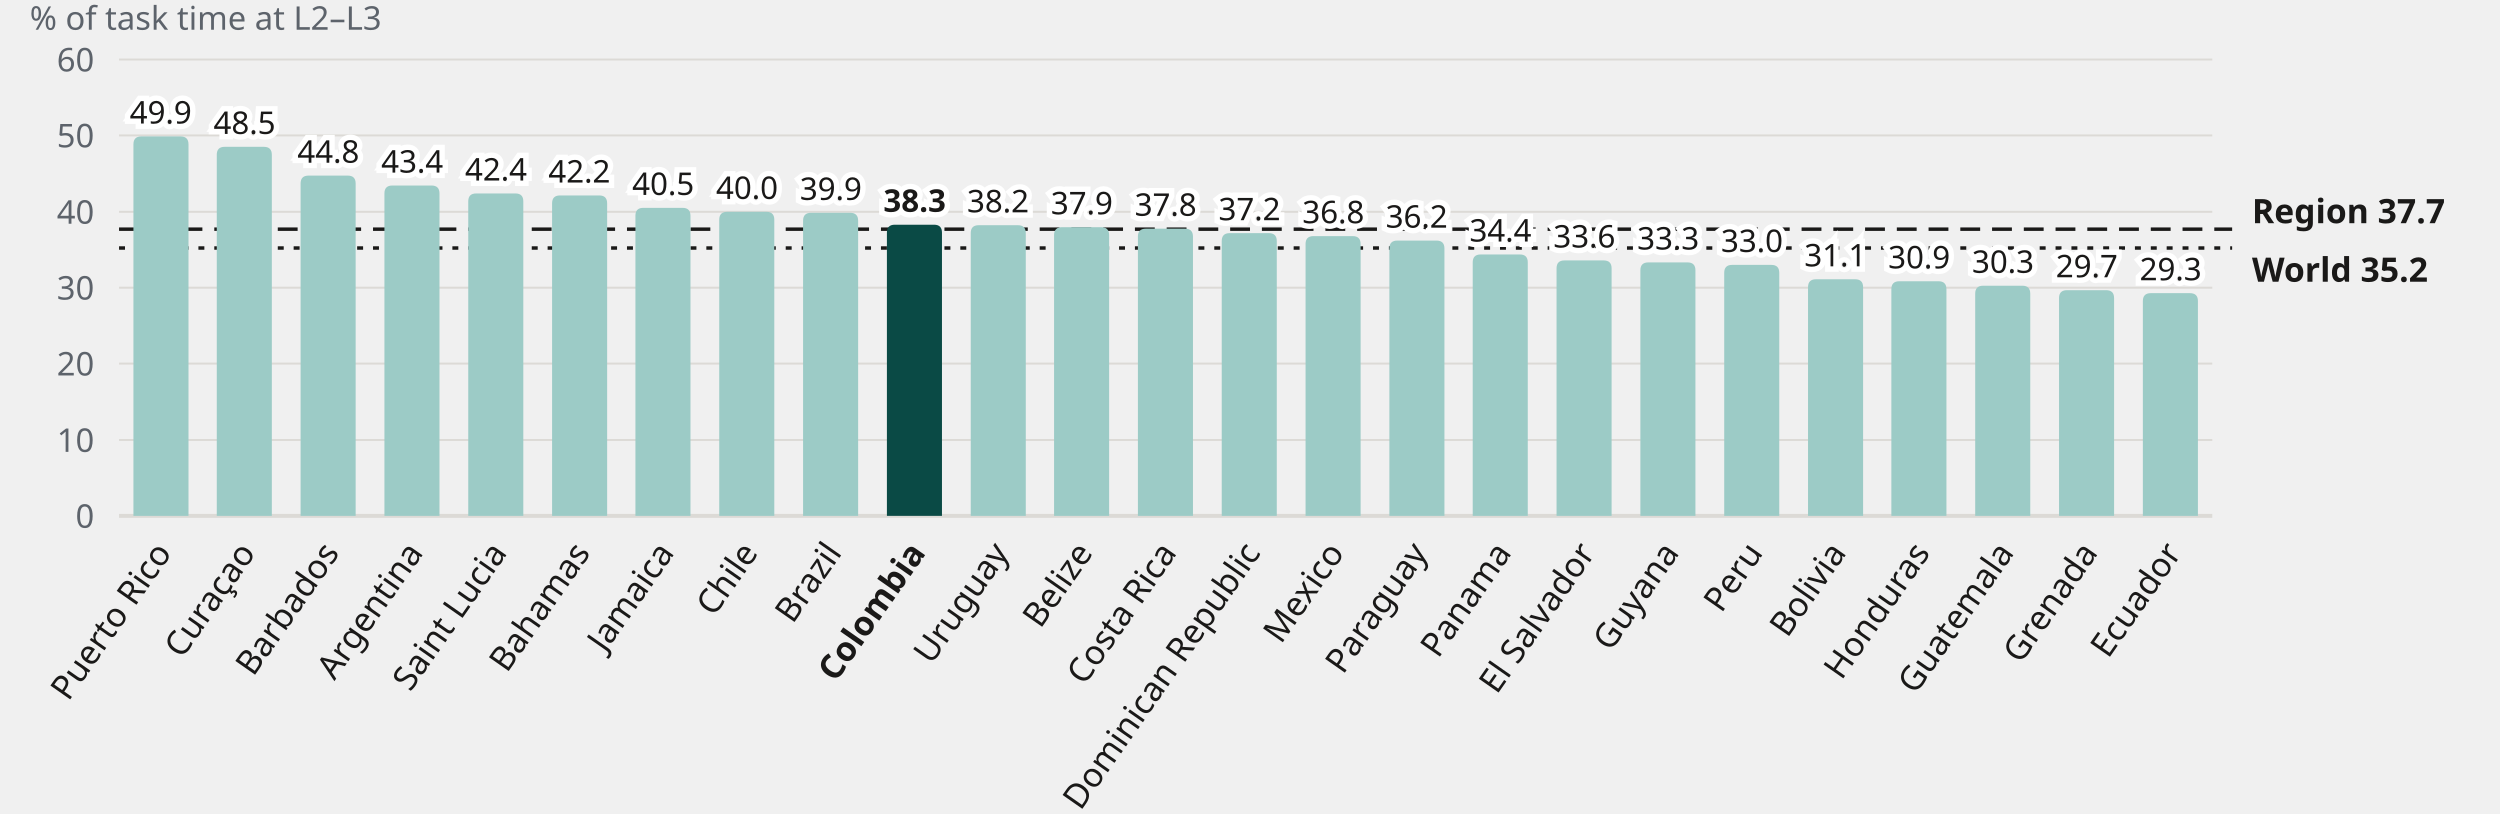
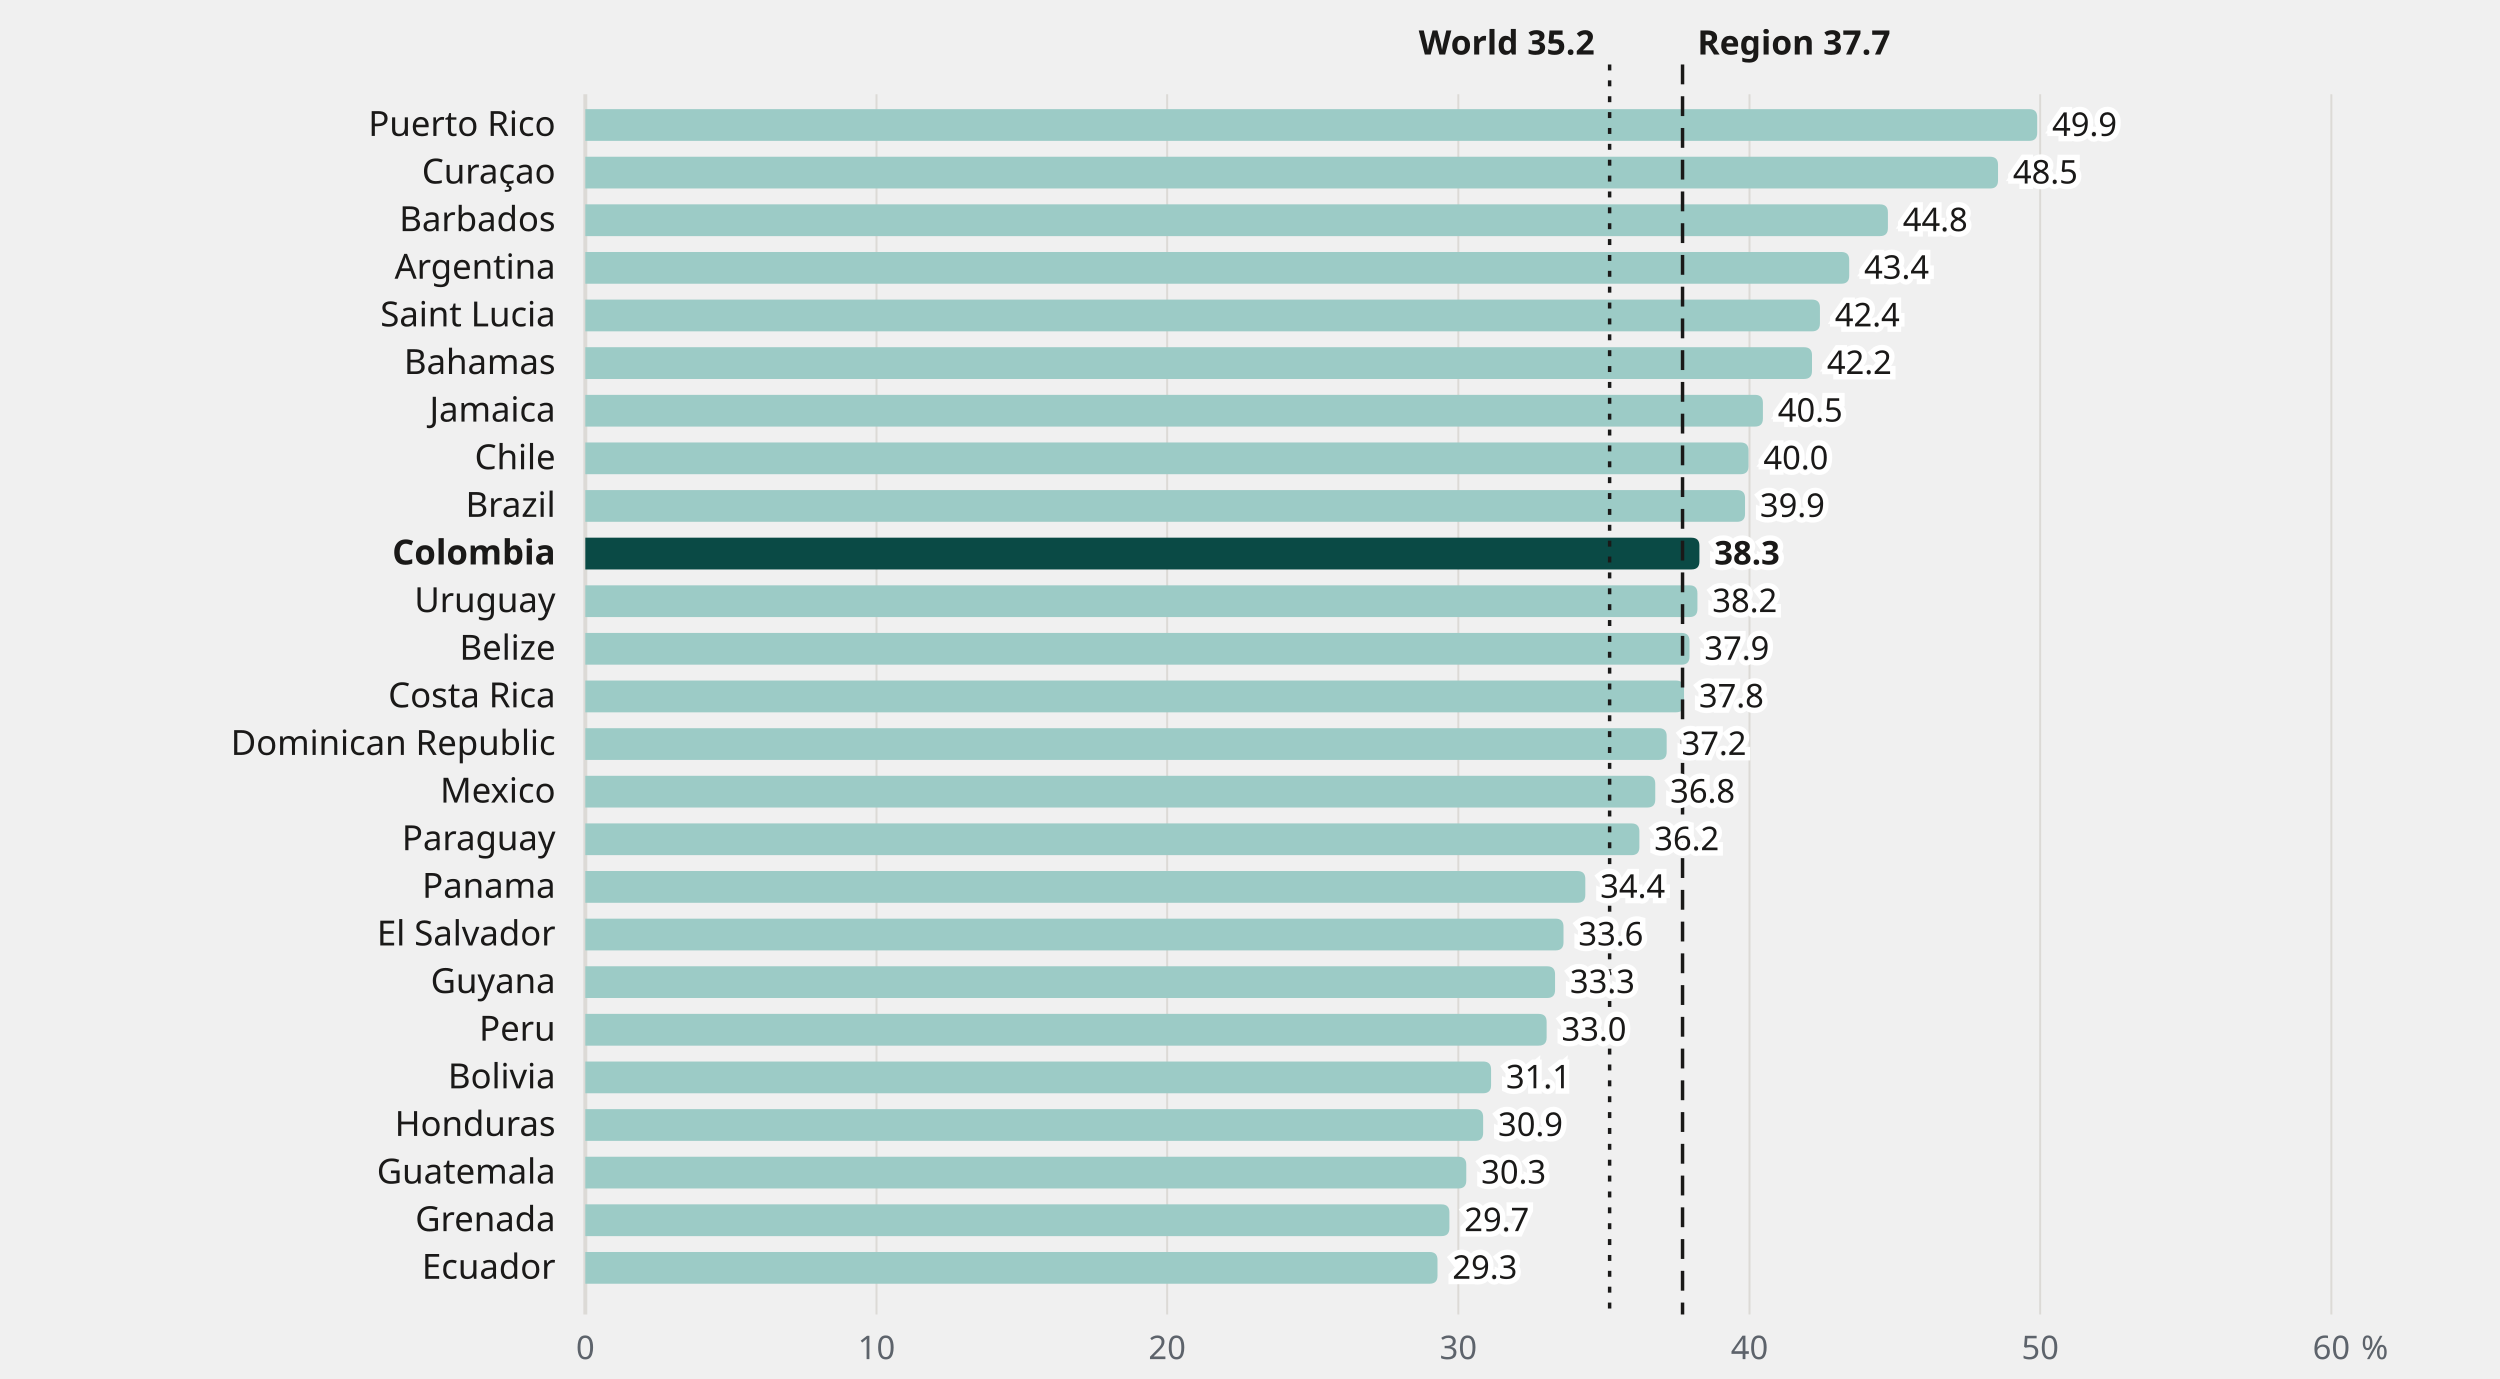
- <svg xmlns="http://www.w3.org/2000/svg" viewBox="0 0 504 164">
-   <line x1="24" x2="446" y1="104.0" y2="104.0" stroke="#dcdad6" stroke-width="0.8" />
-   <text x="19.0" y="106.4" font-family="Barlow" font-size="6.6" font-weight="400" fill="#5d636b" text-anchor="end">0</text>
-   <line x1="24" x2="446" y1="88.7" y2="88.7" stroke="#dcdad6" stroke-width="0.4" />
-   <text x="19.0" y="91.1" font-family="Barlow" font-size="6.6" font-weight="400" fill="#5d636b" text-anchor="end">10</text>
-   <line x1="24" x2="446" y1="73.3" y2="73.3" stroke="#dcdad6" stroke-width="0.4" />
-   <text x="19.0" y="75.7" font-family="Barlow" font-size="6.6" font-weight="400" fill="#5d636b" text-anchor="end">20</text>
-   <line x1="24" x2="446" y1="58.0" y2="58.0" stroke="#dcdad6" stroke-width="0.4" />
-   <text x="19.0" y="60.4" font-family="Barlow" font-size="6.6" font-weight="400" fill="#5d636b" text-anchor="end">30</text>
-   <line x1="24" x2="446" y1="42.7" y2="42.7" stroke="#dcdad6" stroke-width="0.4" />
-   <text x="19.0" y="45.1" font-family="Barlow" font-size="6.6" font-weight="400" fill="#5d636b" text-anchor="end">40</text>
-   <line x1="24" x2="446" y1="27.3" y2="27.3" stroke="#dcdad6" stroke-width="0.4" />
-   <text x="19.0" y="29.7" font-family="Barlow" font-size="6.6" font-weight="400" fill="#5d636b" text-anchor="end">50</text>
-   <line x1="24" x2="446" y1="12.0" y2="12.0" stroke="#dcdad6" stroke-width="0.4" />
-   <text x="19.0" y="14.4" font-family="Barlow" font-size="6.6" font-weight="400" fill="#5d636b" text-anchor="end">60</text>
-   <text x="6.0" y="6.0" font-family="Barlow" font-size="6.6" font-weight="400" fill="#5d636b" text-anchor="start">% of task time at L2–L3</text>
-   <line x1="24" x2="450" y1="46.2" y2="46.2" stroke="#1a1918" stroke-width="0.7" stroke-dasharray="4 2.4" />
-   <line x1="24" x2="450" y1="50.0" y2="50.0" stroke="#1a1918" stroke-width="0.7" stroke-dasharray="1.2 2" />
-   <path d="M26.9,104 V29.1 q0,-1.6 1.6,-1.6 h7.9 q1.6,0 1.6,1.6 V104 Z" fill="#9ccbc6" />
-   <text x="32.4" y="24.9" font-family="Barlow" font-size="6.3" font-weight="500" fill="#1a1918" text-anchor="middle" stroke="#fff" stroke-width="2.2" paint-order="stroke">49.9</text>
-   <text x="34.8" y="111.5" font-family="Barlow" font-size="6.8" font-weight="400" fill="#1a1918" text-anchor="end" transform="rotate(-55 34.8 111.5)">Puerto Rico</text>
-   <path d="M43.7,104 V31.2 q0,-1.6 1.6,-1.6 h7.9 q1.6,0 1.6,1.6 V104 Z" fill="#9ccbc6" />
-   <text x="49.3" y="27.0" font-family="Barlow" font-size="6.3" font-weight="500" fill="#1a1918" text-anchor="middle" stroke="#fff" stroke-width="2.2" paint-order="stroke">48.5</text>
-   <text x="51.7" y="111.5" font-family="Barlow" font-size="6.8" font-weight="400" fill="#1a1918" text-anchor="end" transform="rotate(-55 51.7 111.5)">Curaçao</text>
-   <path d="M60.6,104 V37.0 q0,-1.6 1.6,-1.6 h7.9 q1.6,0 1.6,1.6 V104 Z" fill="#9ccbc6" />
-   <text x="66.2" y="32.8" font-family="Barlow" font-size="6.3" font-weight="500" fill="#1a1918" text-anchor="middle" stroke="#fff" stroke-width="2.2" paint-order="stroke">44.8</text>
-   <text x="68.6" y="111.5" font-family="Barlow" font-size="6.8" font-weight="400" fill="#1a1918" text-anchor="end" transform="rotate(-55 68.6 111.5)">Barbados</text>
-   <path d="M77.5,104 V39.0 q0,-1.6 1.6,-1.6 h7.9 q1.6,0 1.6,1.6 V104 Z" fill="#9ccbc6" />
-   <text x="83.1" y="34.8" font-family="Barlow" font-size="6.3" font-weight="500" fill="#1a1918" text-anchor="middle" stroke="#fff" stroke-width="2.2" paint-order="stroke">43.4</text>
-   <text x="85.5" y="111.5" font-family="Barlow" font-size="6.8" font-weight="400" fill="#1a1918" text-anchor="end" transform="rotate(-55 85.5 111.5)">Argentina</text>
-   <path d="M94.4,104 V40.6 q0,-1.6 1.6,-1.6 h7.9 q1.6,0 1.6,1.6 V104 Z" fill="#9ccbc6" />
-   <text x="100.0" y="36.4" font-family="Barlow" font-size="6.3" font-weight="500" fill="#1a1918" text-anchor="middle" stroke="#fff" stroke-width="2.2" paint-order="stroke">42.4</text>
-   <text x="102.4" y="111.5" font-family="Barlow" font-size="6.8" font-weight="400" fill="#1a1918" text-anchor="end" transform="rotate(-55 102.4 111.5)">Saint Lucia</text>
-   <path d="M111.3,104 V41.0 q0,-1.6 1.6,-1.6 h7.9 q1.6,0 1.6,1.6 V104 Z" fill="#9ccbc6" />
-   <text x="116.8" y="36.8" font-family="Barlow" font-size="6.3" font-weight="500" fill="#1a1918" text-anchor="middle" stroke="#fff" stroke-width="2.2" paint-order="stroke">42.2</text>
-   <text x="119.2" y="111.5" font-family="Barlow" font-size="6.8" font-weight="400" fill="#1a1918" text-anchor="end" transform="rotate(-55 119.2 111.5)">Bahamas</text>
-   <path d="M128.1,104 V43.5 q0,-1.6 1.6,-1.6 h7.9 q1.6,0 1.6,1.6 V104 Z" fill="#9ccbc6" />
-   <text x="133.7" y="39.3" font-family="Barlow" font-size="6.3" font-weight="500" fill="#1a1918" text-anchor="middle" stroke="#fff" stroke-width="2.2" paint-order="stroke">40.5</text>
-   <text x="136.1" y="111.5" font-family="Barlow" font-size="6.8" font-weight="400" fill="#1a1918" text-anchor="end" transform="rotate(-55 136.1 111.5)">Jamaica</text>
-   <path d="M145.0,104 V44.3 q0,-1.6 1.6,-1.6 h7.9 q1.6,0 1.6,1.6 V104 Z" fill="#9ccbc6" />
-   <text x="150.6" y="40.1" font-family="Barlow" font-size="6.3" font-weight="500" fill="#1a1918" text-anchor="middle" stroke="#fff" stroke-width="2.2" paint-order="stroke">40.0</text>
-   <text x="153.0" y="111.5" font-family="Barlow" font-size="6.8" font-weight="400" fill="#1a1918" text-anchor="end" transform="rotate(-55 153.0 111.5)">Chile</text>
-   <path d="M161.9,104 V44.5 q0,-1.6 1.6,-1.6 h7.9 q1.6,0 1.6,1.6 V104 Z" fill="#9ccbc6" />
-   <text x="167.5" y="40.3" font-family="Barlow" font-size="6.3" font-weight="500" fill="#1a1918" text-anchor="middle" stroke="#fff" stroke-width="2.2" paint-order="stroke">39.9</text>
-   <text x="169.9" y="111.5" font-family="Barlow" font-size="6.8" font-weight="400" fill="#1a1918" text-anchor="end" transform="rotate(-55 169.9 111.5)">Brazil</text>
-   <path d="M178.8,104 V46.9 q0,-1.6 1.6,-1.6 h7.9 q1.6,0 1.6,1.6 V104 Z" fill="#0a4a45" />
-   <text x="184.4" y="42.7" font-family="Barlow" font-size="6.3" font-weight="700" fill="#1a1918" text-anchor="middle" stroke="#fff" stroke-width="2.2" paint-order="stroke">38.3</text>
-   <text x="186.8" y="111.5" font-family="Barlow" font-size="6.8" font-weight="700" fill="#1a1918" text-anchor="end" transform="rotate(-55 186.8 111.5)">Colombia</text>
-   <path d="M195.7,104 V47.0 q0,-1.6 1.6,-1.6 h7.9 q1.6,0 1.6,1.6 V104 Z" fill="#9ccbc6" />
-   <text x="201.2" y="42.8" font-family="Barlow" font-size="6.3" font-weight="500" fill="#1a1918" text-anchor="middle" stroke="#fff" stroke-width="2.2" paint-order="stroke">38.2</text>
-   <text x="203.6" y="111.5" font-family="Barlow" font-size="6.8" font-weight="400" fill="#1a1918" text-anchor="end" transform="rotate(-55 203.6 111.5)">Uruguay</text>
-   <path d="M212.5,104 V47.4 q0,-1.6 1.6,-1.6 h7.9 q1.6,0 1.6,1.6 V104 Z" fill="#9ccbc6" />
-   <text x="218.1" y="43.2" font-family="Barlow" font-size="6.3" font-weight="500" fill="#1a1918" text-anchor="middle" stroke="#fff" stroke-width="2.2" paint-order="stroke">37.9</text>
-   <text x="220.5" y="111.5" font-family="Barlow" font-size="6.8" font-weight="400" fill="#1a1918" text-anchor="end" transform="rotate(-55 220.5 111.5)">Belize</text>
-   <path d="M229.4,104 V47.7 q0,-1.6 1.6,-1.6 h7.9 q1.6,0 1.6,1.6 V104 Z" fill="#9ccbc6" />
-   <text x="235.0" y="43.5" font-family="Barlow" font-size="6.3" font-weight="500" fill="#1a1918" text-anchor="middle" stroke="#fff" stroke-width="2.2" paint-order="stroke">37.8</text>
-   <text x="237.4" y="111.5" font-family="Barlow" font-size="6.8" font-weight="400" fill="#1a1918" text-anchor="end" transform="rotate(-55 237.4 111.5)">Costa Rica</text>
-   <path d="M246.3,104 V48.6 q0,-1.6 1.6,-1.6 h7.9 q1.6,0 1.6,1.6 V104 Z" fill="#9ccbc6" />
-   <text x="251.9" y="44.4" font-family="Barlow" font-size="6.3" font-weight="500" fill="#1a1918" text-anchor="middle" stroke="#fff" stroke-width="2.2" paint-order="stroke">37.2</text>
-   <text x="254.3" y="111.5" font-family="Barlow" font-size="6.8" font-weight="400" fill="#1a1918" text-anchor="end" transform="rotate(-55 254.3 111.5)">Dominican Republic</text>
-   <path d="M263.2,104 V49.2 q0,-1.6 1.6,-1.6 h7.9 q1.6,0 1.6,1.6 V104 Z" fill="#9ccbc6" />
-   <text x="268.8" y="45.0" font-family="Barlow" font-size="6.3" font-weight="500" fill="#1a1918" text-anchor="middle" stroke="#fff" stroke-width="2.2" paint-order="stroke">36.8</text>
-   <text x="271.2" y="111.5" font-family="Barlow" font-size="6.8" font-weight="400" fill="#1a1918" text-anchor="end" transform="rotate(-55 271.2 111.5)">Mexico</text>
-   <path d="M280.1,104 V50.1 q0,-1.6 1.6,-1.6 h7.9 q1.6,0 1.6,1.6 V104 Z" fill="#9ccbc6" />
-   <text x="285.6" y="45.9" font-family="Barlow" font-size="6.3" font-weight="500" fill="#1a1918" text-anchor="middle" stroke="#fff" stroke-width="2.2" paint-order="stroke">36.2</text>
-   <text x="288.0" y="111.5" font-family="Barlow" font-size="6.8" font-weight="400" fill="#1a1918" text-anchor="end" transform="rotate(-55 288.0 111.5)">Paraguay</text>
-   <path d="M296.9,104 V52.9 q0,-1.6 1.6,-1.6 h7.9 q1.6,0 1.6,1.6 V104 Z" fill="#9ccbc6" />
-   <text x="302.5" y="48.7" font-family="Barlow" font-size="6.3" font-weight="500" fill="#1a1918" text-anchor="middle" stroke="#fff" stroke-width="2.2" paint-order="stroke">34.4</text>
-   <text x="304.9" y="111.5" font-family="Barlow" font-size="6.8" font-weight="400" fill="#1a1918" text-anchor="end" transform="rotate(-55 304.9 111.5)">Panama</text>
-   <path d="M313.8,104 V54.1 q0,-1.6 1.6,-1.6 h7.9 q1.6,0 1.6,1.6 V104 Z" fill="#9ccbc6" />
-   <text x="319.4" y="49.9" font-family="Barlow" font-size="6.3" font-weight="500" fill="#1a1918" text-anchor="middle" stroke="#fff" stroke-width="2.2" paint-order="stroke">33.6</text>
-   <text x="321.8" y="111.5" font-family="Barlow" font-size="6.8" font-weight="400" fill="#1a1918" text-anchor="end" transform="rotate(-55 321.8 111.5)">El Salvador</text>
-   <path d="M330.7,104 V54.5 q0,-1.6 1.6,-1.6 h7.9 q1.6,0 1.6,1.6 V104 Z" fill="#9ccbc6" />
-   <text x="336.3" y="50.3" font-family="Barlow" font-size="6.3" font-weight="500" fill="#1a1918" text-anchor="middle" stroke="#fff" stroke-width="2.2" paint-order="stroke">33.3</text>
-   <text x="338.7" y="111.5" font-family="Barlow" font-size="6.8" font-weight="400" fill="#1a1918" text-anchor="end" transform="rotate(-55 338.7 111.5)">Guyana</text>
-   <path d="M347.6,104 V55.0 q0,-1.6 1.6,-1.6 h7.9 q1.6,0 1.6,1.6 V104 Z" fill="#9ccbc6" />
-   <text x="353.2" y="50.8" font-family="Barlow" font-size="6.3" font-weight="500" fill="#1a1918" text-anchor="middle" stroke="#fff" stroke-width="2.2" paint-order="stroke">33.0</text>
-   <text x="355.6" y="111.5" font-family="Barlow" font-size="6.8" font-weight="400" fill="#1a1918" text-anchor="end" transform="rotate(-55 355.6 111.5)">Peru</text>
-   <path d="M364.5,104 V57.9 q0,-1.6 1.6,-1.6 h7.9 q1.6,0 1.6,1.6 V104 Z" fill="#9ccbc6" />
-   <text x="370.0" y="53.7" font-family="Barlow" font-size="6.3" font-weight="500" fill="#1a1918" text-anchor="middle" stroke="#fff" stroke-width="2.2" paint-order="stroke">31.1</text>
-   <text x="372.4" y="111.5" font-family="Barlow" font-size="6.8" font-weight="400" fill="#1a1918" text-anchor="end" transform="rotate(-55 372.4 111.5)">Bolivia</text>
-   <path d="M381.3,104 V58.3 q0,-1.6 1.6,-1.6 h7.9 q1.6,0 1.6,1.6 V104 Z" fill="#9ccbc6" />
-   <text x="386.9" y="54.1" font-family="Barlow" font-size="6.3" font-weight="500" fill="#1a1918" text-anchor="middle" stroke="#fff" stroke-width="2.2" paint-order="stroke">30.9</text>
-   <text x="389.3" y="111.5" font-family="Barlow" font-size="6.8" font-weight="400" fill="#1a1918" text-anchor="end" transform="rotate(-55 389.3 111.5)">Honduras</text>
-   <path d="M398.2,104 V59.2 q0,-1.6 1.6,-1.6 h7.9 q1.6,0 1.6,1.6 V104 Z" fill="#9ccbc6" />
-   <text x="403.8" y="55.0" font-family="Barlow" font-size="6.3" font-weight="500" fill="#1a1918" text-anchor="middle" stroke="#fff" stroke-width="2.2" paint-order="stroke">30.3</text>
-   <text x="406.2" y="111.5" font-family="Barlow" font-size="6.8" font-weight="400" fill="#1a1918" text-anchor="end" transform="rotate(-55 406.2 111.5)">Guatemala</text>
-   <path d="M415.1,104 V60.1 q0,-1.6 1.6,-1.6 h7.9 q1.6,0 1.6,1.6 V104 Z" fill="#9ccbc6" />
-   <text x="420.7" y="55.9" font-family="Barlow" font-size="6.3" font-weight="500" fill="#1a1918" text-anchor="middle" stroke="#fff" stroke-width="2.2" paint-order="stroke">29.7</text>
-   <text x="423.1" y="111.5" font-family="Barlow" font-size="6.8" font-weight="400" fill="#1a1918" text-anchor="end" transform="rotate(-55 423.1 111.5)">Grenada</text>
-   <path d="M432.0,104 V60.7 q0,-1.6 1.6,-1.6 h7.9 q1.6,0 1.6,1.6 V104 Z" fill="#9ccbc6" />
-   <text x="437.6" y="56.5" font-family="Barlow" font-size="6.3" font-weight="500" fill="#1a1918" text-anchor="middle" stroke="#fff" stroke-width="2.2" paint-order="stroke">29.3</text>
-   <text x="440.0" y="111.5" font-family="Barlow" font-size="6.8" font-weight="400" fill="#1a1918" text-anchor="end" transform="rotate(-55 440.0 111.5)">Ecuador</text>
-   <text x="454.0" y="45.0" font-family="Barlow" font-size="6.8" font-weight="600" fill="#1a1918" text-anchor="start">Region 37.7</text>
-   <text x="454.0" y="56.8" font-family="Barlow" font-size="6.8" font-weight="600" fill="#1a1918" text-anchor="start">World 35.2</text>
+ <svg xmlns="http://www.w3.org/2000/svg" viewBox="0 0 504 278">
+   <line x1="118.0" x2="118.0" y1="19" y2="265.0" stroke="#dcdad6" stroke-width="0.8" />
+   <text x="118.0" y="274.0" font-family="Barlow" font-size="6.6" font-weight="400" fill="#5d636b" text-anchor="middle">0</text>
+   <line x1="176.7" x2="176.7" y1="19" y2="265.0" stroke="#dcdad6" stroke-width="0.4" />
+   <text x="176.7" y="274.0" font-family="Barlow" font-size="6.6" font-weight="400" fill="#5d636b" text-anchor="middle">10</text>
+   <line x1="235.3" x2="235.3" y1="19" y2="265.0" stroke="#dcdad6" stroke-width="0.4" />
+   <text x="235.3" y="274.0" font-family="Barlow" font-size="6.6" font-weight="400" fill="#5d636b" text-anchor="middle">20</text>
+   <line x1="294.0" x2="294.0" y1="19" y2="265.0" stroke="#dcdad6" stroke-width="0.4" />
+   <text x="294.0" y="274.0" font-family="Barlow" font-size="6.6" font-weight="400" fill="#5d636b" text-anchor="middle">30</text>
+   <line x1="352.7" x2="352.7" y1="19" y2="265.0" stroke="#dcdad6" stroke-width="0.4" />
+   <text x="352.7" y="274.0" font-family="Barlow" font-size="6.6" font-weight="400" fill="#5d636b" text-anchor="middle">40</text>
+   <line x1="411.3" x2="411.3" y1="19" y2="265.0" stroke="#dcdad6" stroke-width="0.4" />
+   <text x="411.3" y="274.0" font-family="Barlow" font-size="6.6" font-weight="400" fill="#5d636b" text-anchor="middle">50</text>
+   <line x1="470.0" x2="470.0" y1="19" y2="265.0" stroke="#dcdad6" stroke-width="0.4" />
+   <text x="470.0" y="274.0" font-family="Barlow" font-size="6.6" font-weight="400" fill="#5d636b" text-anchor="middle">60</text>
+   <text x="476.0" y="274.0" font-family="Barlow" font-size="6.6" font-weight="400" fill="#5d636b" text-anchor="start">%</text>
+   <path d="M118,22.0 H409.1 q1.6,0 1.6,1.6 V26.8 q0,1.6 -1.6,1.6 H118 Z" fill="#9ccbc6" />
+   <text x="112.0" y="27.4" font-family="Barlow" font-size="7" font-weight="400" fill="#1a1918" text-anchor="end">Puerto Rico</text>
+   <path d="M118,31.6 H401.2 q1.6,0 1.6,1.6 V36.4 q0,1.6 -1.6,1.6 H118 Z" fill="#9ccbc6" />
+   <text x="112.0" y="37.0" font-family="Barlow" font-size="7" font-weight="400" fill="#1a1918" text-anchor="end">Curaçao</text>
+   <path d="M118,41.2 H379.0 q1.6,0 1.6,1.6 V46.0 q0,1.6 -1.6,1.6 H118 Z" fill="#9ccbc6" />
+   <text x="112.0" y="46.6" font-family="Barlow" font-size="7" font-weight="400" fill="#1a1918" text-anchor="end">Barbados</text>
+   <path d="M118,50.8 H371.2 q1.6,0 1.6,1.6 V55.6 q0,1.6 -1.6,1.6 H118 Z" fill="#9ccbc6" />
+   <text x="112.0" y="56.2" font-family="Barlow" font-size="7" font-weight="400" fill="#1a1918" text-anchor="end">Argentina</text>
+   <path d="M118,60.4 H365.3 q1.6,0 1.6,1.6 V65.2 q0,1.6 -1.6,1.6 H118 Z" fill="#9ccbc6" />
+   <text x="112.0" y="65.8" font-family="Barlow" font-size="7" font-weight="400" fill="#1a1918" text-anchor="end">Saint Lucia</text>
+   <path d="M118,70.0 H363.7 q1.6,0 1.6,1.6 V74.8 q0,1.6 -1.6,1.6 H118 Z" fill="#9ccbc6" />
+   <text x="112.0" y="75.4" font-family="Barlow" font-size="7" font-weight="400" fill="#1a1918" text-anchor="end">Bahamas</text>
+   <path d="M118,79.6 H353.8 q1.6,0 1.6,1.6 V84.4 q0,1.6 -1.6,1.6 H118 Z" fill="#9ccbc6" />
+   <text x="112.0" y="85.0" font-family="Barlow" font-size="7" font-weight="400" fill="#1a1918" text-anchor="end">Jamaica</text>
+   <path d="M118,89.2 H350.9 q1.6,0 1.6,1.6 V94.0 q0,1.6 -1.6,1.6 H118 Z" fill="#9ccbc6" />
+   <text x="112.0" y="94.6" font-family="Barlow" font-size="7" font-weight="400" fill="#1a1918" text-anchor="end">Chile</text>
+   <path d="M118,98.8 H350.2 q1.6,0 1.6,1.6 V103.6 q0,1.6 -1.6,1.6 H118 Z" fill="#9ccbc6" />
+   <text x="112.0" y="104.2" font-family="Barlow" font-size="7" font-weight="400" fill="#1a1918" text-anchor="end">Brazil</text>
+   <path d="M118,108.4 H341.0 q1.6,0 1.6,1.6 V113.2 q0,1.6 -1.6,1.6 H118 Z" fill="#0a4a45" />
+   <text x="112.0" y="113.8" font-family="Barlow" font-size="7" font-weight="700" fill="#1a1918" text-anchor="end">Colombia</text>
+   <path d="M118,118.0 H340.6 q1.6,0 1.6,1.6 V122.8 q0,1.6 -1.6,1.6 H118 Z" fill="#9ccbc6" />
+   <text x="112.0" y="123.4" font-family="Barlow" font-size="7" font-weight="400" fill="#1a1918" text-anchor="end">Uruguay</text>
+   <path d="M118,127.6 H339.0 q1.6,0 1.6,1.6 V132.4 q0,1.6 -1.6,1.6 H118 Z" fill="#9ccbc6" />
+   <text x="112.0" y="133.0" font-family="Barlow" font-size="7" font-weight="400" fill="#1a1918" text-anchor="end">Belize</text>
+   <path d="M118,137.2 H337.9 q1.6,0 1.6,1.6 V142.0 q0,1.6 -1.6,1.6 H118 Z" fill="#9ccbc6" />
+   <text x="112.0" y="142.6" font-family="Barlow" font-size="7" font-weight="400" fill="#1a1918" text-anchor="end">Costa Rica</text>
+   <path d="M118,146.8 H334.4 q1.6,0 1.6,1.6 V151.6 q0,1.6 -1.6,1.6 H118 Z" fill="#9ccbc6" />
+   <text x="112.0" y="152.2" font-family="Barlow" font-size="7" font-weight="400" fill="#1a1918" text-anchor="end">Dominican Republic</text>
+   <path d="M118,156.4 H332.1 q1.6,0 1.6,1.6 V161.2 q0,1.6 -1.6,1.6 H118 Z" fill="#9ccbc6" />
+   <text x="112.0" y="161.8" font-family="Barlow" font-size="7" font-weight="400" fill="#1a1918" text-anchor="end">Mexico</text>
+   <path d="M118,166.0 H328.9 q1.6,0 1.6,1.6 V170.8 q0,1.6 -1.6,1.6 H118 Z" fill="#9ccbc6" />
+   <text x="112.0" y="171.4" font-family="Barlow" font-size="7" font-weight="400" fill="#1a1918" text-anchor="end">Paraguay</text>
+   <path d="M118,175.6 H318.0 q1.6,0 1.6,1.6 V180.4 q0,1.6 -1.6,1.6 H118 Z" fill="#9ccbc6" />
+   <text x="112.0" y="181.0" font-family="Barlow" font-size="7" font-weight="400" fill="#1a1918" text-anchor="end">Panama</text>
+   <path d="M118,185.2 H313.6 q1.6,0 1.6,1.6 V190.0 q0,1.6 -1.6,1.6 H118 Z" fill="#9ccbc6" />
+   <text x="112.0" y="190.6" font-family="Barlow" font-size="7" font-weight="400" fill="#1a1918" text-anchor="end">El Salvador</text>
+   <path d="M118,194.8 H311.9 q1.6,0 1.6,1.6 V199.6 q0,1.6 -1.6,1.6 H118 Z" fill="#9ccbc6" />
+   <text x="112.0" y="200.2" font-family="Barlow" font-size="7" font-weight="400" fill="#1a1918" text-anchor="end">Guyana</text>
+   <path d="M118,204.4 H310.2 q1.6,0 1.6,1.6 V209.2 q0,1.6 -1.6,1.6 H118 Z" fill="#9ccbc6" />
+   <text x="112.0" y="209.8" font-family="Barlow" font-size="7" font-weight="400" fill="#1a1918" text-anchor="end">Peru</text>
+   <path d="M118,214.0 H299.0 q1.6,0 1.6,1.6 V218.8 q0,1.6 -1.6,1.6 H118 Z" fill="#9ccbc6" />
+   <text x="112.0" y="219.4" font-family="Barlow" font-size="7" font-weight="400" fill="#1a1918" text-anchor="end">Bolivia</text>
+   <path d="M118,223.6 H297.4 q1.6,0 1.6,1.6 V228.4 q0,1.6 -1.6,1.6 H118 Z" fill="#9ccbc6" />
+   <text x="112.0" y="229.0" font-family="Barlow" font-size="7" font-weight="400" fill="#1a1918" text-anchor="end">Honduras</text>
+   <path d="M118,233.2 H294.0 q1.6,0 1.6,1.6 V238.0 q0,1.6 -1.6,1.6 H118 Z" fill="#9ccbc6" />
+   <text x="112.0" y="238.6" font-family="Barlow" font-size="7" font-weight="400" fill="#1a1918" text-anchor="end">Guatemala</text>
+   <path d="M118,242.8 H290.6 q1.6,0 1.6,1.6 V247.6 q0,1.6 -1.6,1.6 H118 Z" fill="#9ccbc6" />
+   <text x="112.0" y="248.2" font-family="Barlow" font-size="7" font-weight="400" fill="#1a1918" text-anchor="end">Grenada</text>
+   <path d="M118,252.4 H288.2 q1.6,0 1.6,1.6 V257.2 q0,1.6 -1.6,1.6 H118 Z" fill="#9ccbc6" />
+   <text x="112.0" y="257.8" font-family="Barlow" font-size="7" font-weight="400" fill="#1a1918" text-anchor="end">Ecuador</text>
+   <line x1="324.5" x2="324.5" y1="13" y2="265.0" stroke="#1a1918" stroke-width="0.7" stroke-dasharray="1.2 2" />
+   <text x="321.5" y="11.0" font-family="Barlow" font-size="6.8" font-weight="600" fill="#1a1918" text-anchor="end">World 35.2</text>
+   <line x1="339.2" x2="339.2" y1="13" y2="265.0" stroke="#1a1918" stroke-width="0.7" stroke-dasharray="4 2.4" />
+   <text x="342.2" y="11.0" font-family="Barlow" font-size="6.8" font-weight="600" fill="#1a1918" text-anchor="start">Region 37.7</text>
+   <text x="413.7" y="27.4" font-family="Barlow" font-size="6.6" font-weight="500" fill="#1a1918" text-anchor="start" stroke="#fff" stroke-width="2.2" paint-order="stroke">49.9</text>
+   <text x="405.8" y="37.0" font-family="Barlow" font-size="6.6" font-weight="500" fill="#1a1918" text-anchor="start" stroke="#fff" stroke-width="2.2" paint-order="stroke">48.5</text>
+   <text x="383.6" y="46.6" font-family="Barlow" font-size="6.6" font-weight="500" fill="#1a1918" text-anchor="start" stroke="#fff" stroke-width="2.2" paint-order="stroke">44.8</text>
+   <text x="375.8" y="56.2" font-family="Barlow" font-size="6.6" font-weight="500" fill="#1a1918" text-anchor="start" stroke="#fff" stroke-width="2.2" paint-order="stroke">43.4</text>
+   <text x="369.9" y="65.8" font-family="Barlow" font-size="6.6" font-weight="500" fill="#1a1918" text-anchor="start" stroke="#fff" stroke-width="2.2" paint-order="stroke">42.4</text>
+   <text x="368.3" y="75.4" font-family="Barlow" font-size="6.6" font-weight="500" fill="#1a1918" text-anchor="start" stroke="#fff" stroke-width="2.2" paint-order="stroke">42.2</text>
+   <text x="358.4" y="85.0" font-family="Barlow" font-size="6.6" font-weight="500" fill="#1a1918" text-anchor="start" stroke="#fff" stroke-width="2.2" paint-order="stroke">40.5</text>
+   <text x="355.5" y="94.6" font-family="Barlow" font-size="6.6" font-weight="500" fill="#1a1918" text-anchor="start" stroke="#fff" stroke-width="2.2" paint-order="stroke">40.0</text>
+   <text x="354.8" y="104.2" font-family="Barlow" font-size="6.6" font-weight="500" fill="#1a1918" text-anchor="start" stroke="#fff" stroke-width="2.2" paint-order="stroke">39.9</text>
+   <text x="345.6" y="113.8" font-family="Barlow" font-size="6.6" font-weight="700" fill="#1a1918" text-anchor="start" stroke="#fff" stroke-width="2.2" paint-order="stroke">38.3</text>
+   <text x="345.2" y="123.4" font-family="Barlow" font-size="6.6" font-weight="500" fill="#1a1918" text-anchor="start" stroke="#fff" stroke-width="2.2" paint-order="stroke">38.2</text>
+   <text x="343.6" y="133.0" font-family="Barlow" font-size="6.6" font-weight="500" fill="#1a1918" text-anchor="start" stroke="#fff" stroke-width="2.2" paint-order="stroke">37.9</text>
+   <text x="342.5" y="142.6" font-family="Barlow" font-size="6.6" font-weight="500" fill="#1a1918" text-anchor="start" stroke="#fff" stroke-width="2.2" paint-order="stroke">37.8</text>
+   <text x="339.0" y="152.2" font-family="Barlow" font-size="6.6" font-weight="500" fill="#1a1918" text-anchor="start" stroke="#fff" stroke-width="2.2" paint-order="stroke">37.2</text>
+   <text x="336.7" y="161.8" font-family="Barlow" font-size="6.6" font-weight="500" fill="#1a1918" text-anchor="start" stroke="#fff" stroke-width="2.2" paint-order="stroke">36.8</text>
+   <text x="333.5" y="171.4" font-family="Barlow" font-size="6.6" font-weight="500" fill="#1a1918" text-anchor="start" stroke="#fff" stroke-width="2.2" paint-order="stroke">36.2</text>
+   <text x="322.6" y="181.0" font-family="Barlow" font-size="6.6" font-weight="500" fill="#1a1918" text-anchor="start" stroke="#fff" stroke-width="2.2" paint-order="stroke">34.4</text>
+   <text x="318.2" y="190.6" font-family="Barlow" font-size="6.6" font-weight="500" fill="#1a1918" text-anchor="start" stroke="#fff" stroke-width="2.2" paint-order="stroke">33.6</text>
+   <text x="316.5" y="200.2" font-family="Barlow" font-size="6.6" font-weight="500" fill="#1a1918" text-anchor="start" stroke="#fff" stroke-width="2.2" paint-order="stroke">33.3</text>
+   <text x="314.8" y="209.8" font-family="Barlow" font-size="6.6" font-weight="500" fill="#1a1918" text-anchor="start" stroke="#fff" stroke-width="2.2" paint-order="stroke">33.0</text>
+   <text x="303.6" y="219.4" font-family="Barlow" font-size="6.6" font-weight="500" fill="#1a1918" text-anchor="start" stroke="#fff" stroke-width="2.2" paint-order="stroke">31.1</text>
+   <text x="302.0" y="229.0" font-family="Barlow" font-size="6.6" font-weight="500" fill="#1a1918" text-anchor="start" stroke="#fff" stroke-width="2.2" paint-order="stroke">30.9</text>
+   <text x="298.6" y="238.6" font-family="Barlow" font-size="6.6" font-weight="500" fill="#1a1918" text-anchor="start" stroke="#fff" stroke-width="2.2" paint-order="stroke">30.3</text>
+   <text x="295.2" y="248.2" font-family="Barlow" font-size="6.6" font-weight="500" fill="#1a1918" text-anchor="start" stroke="#fff" stroke-width="2.2" paint-order="stroke">29.7</text>
+   <text x="292.8" y="257.8" font-family="Barlow" font-size="6.6" font-weight="500" fill="#1a1918" text-anchor="start" stroke="#fff" stroke-width="2.2" paint-order="stroke">29.3</text>
</svg>
